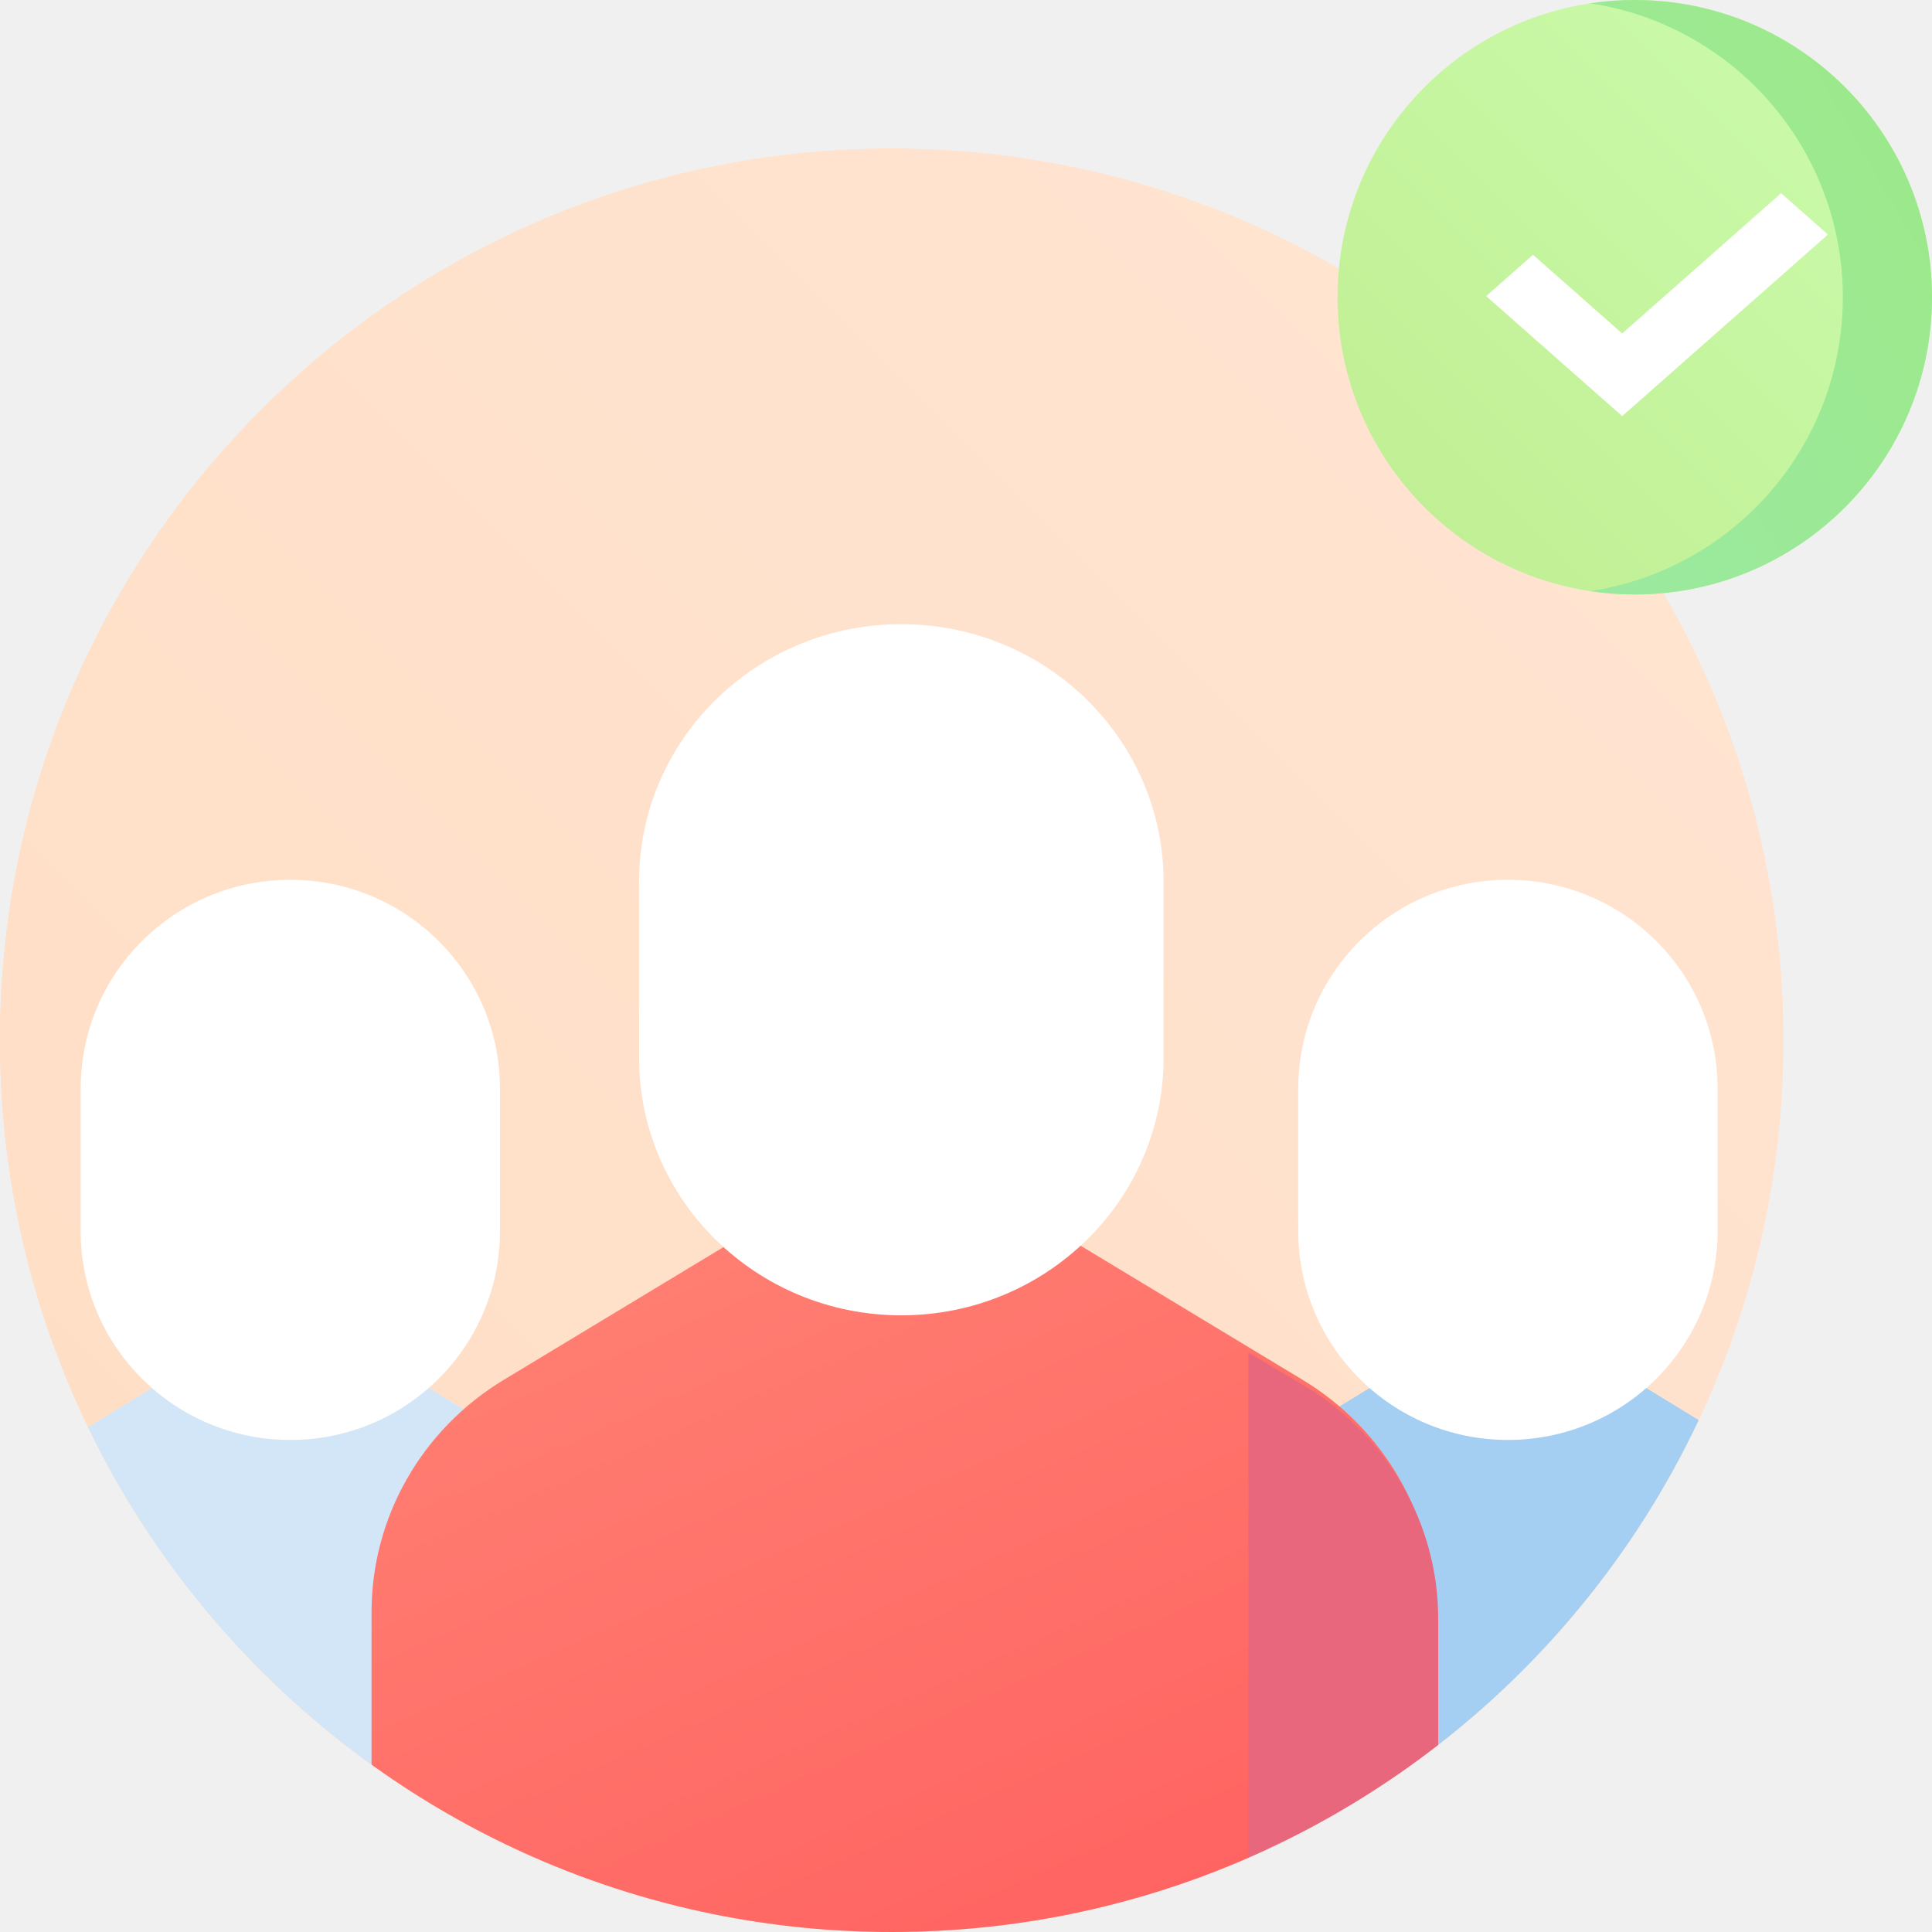
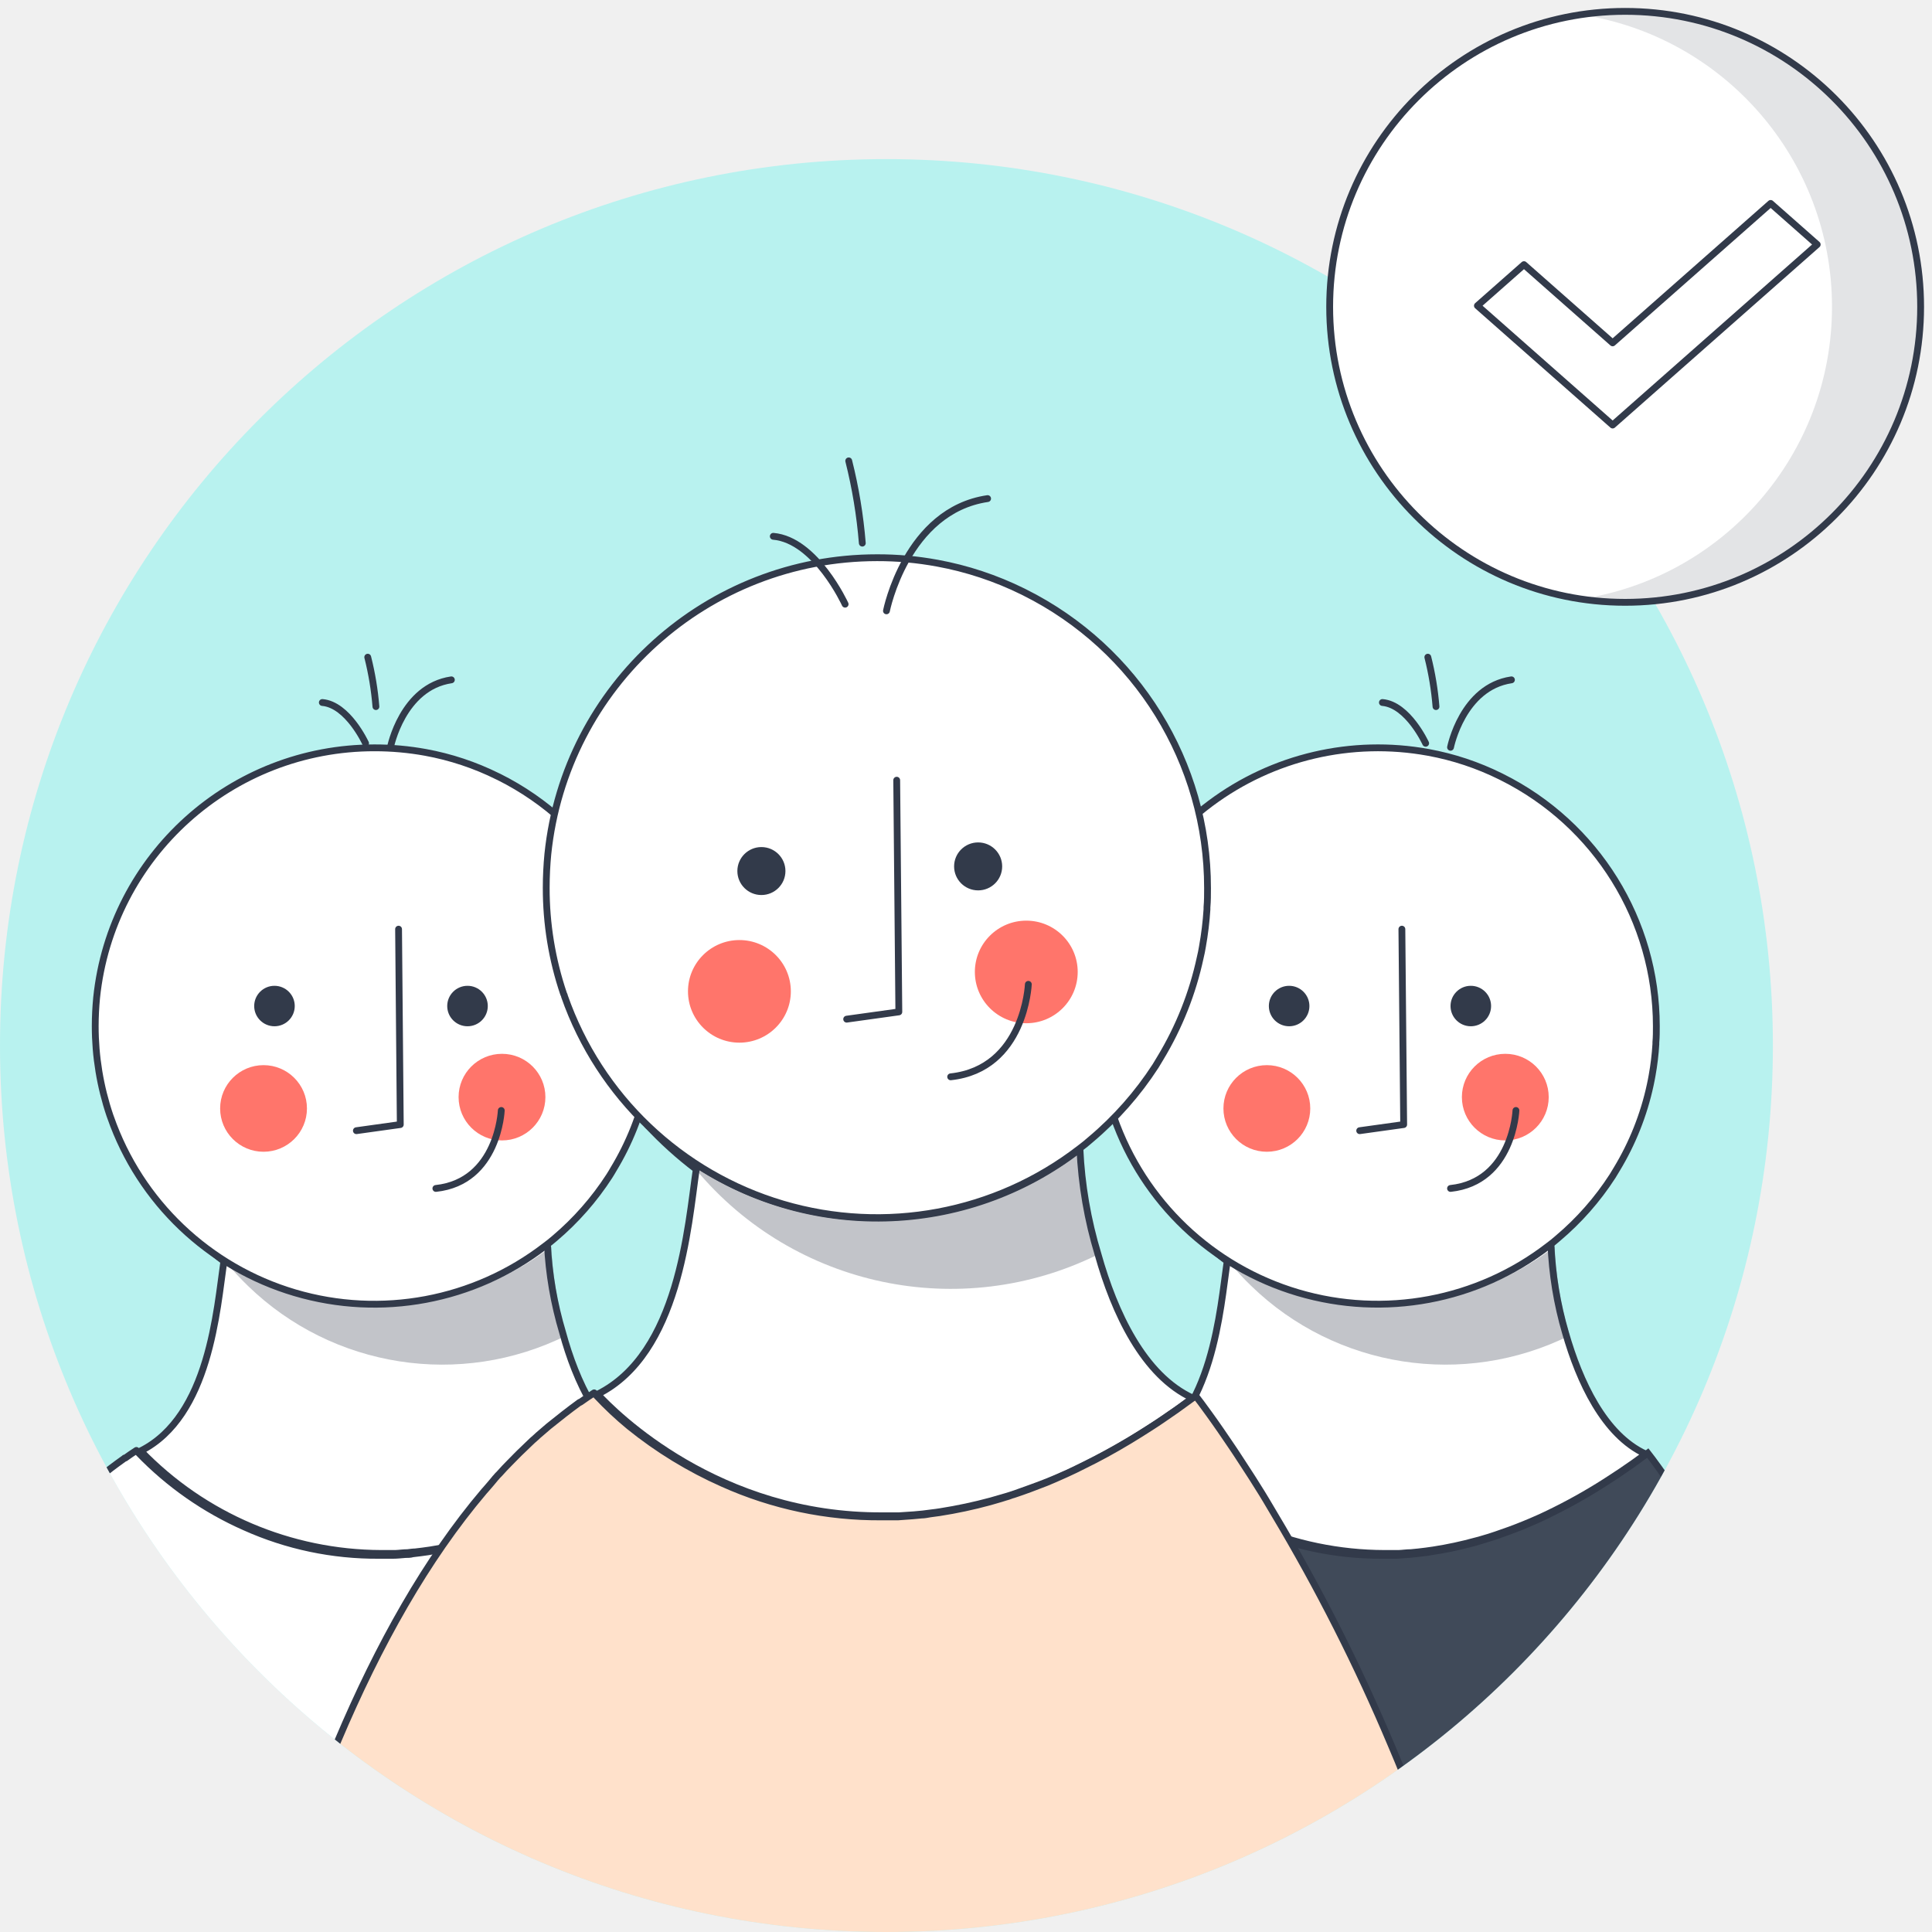
- <svg xmlns="http://www.w3.org/2000/svg" width="130" height="130" viewBox="0 0 130 130" fill="none">
-   <path fill-rule="evenodd" clip-rule="evenodd" d="M60 130C93.137 130 120 103.137 120 70C120 36.863 93.137 10 60 10C26.863 10 0 36.863 0 70C0 103.137 26.863 130 60 130Z" fill="url(#paint0_linear)" />
-   <path fill-rule="evenodd" clip-rule="evenodd" d="M60 130C93.137 130 120 103.137 120 70C120 36.863 93.137 10 60 10C26.863 10 0 36.863 0 70C0 103.137 26.863 130 60 130Z" fill="url(#paint1_linear)" />
-   <mask id="mask0" mask-type="alpha" maskUnits="userSpaceOnUse" x="0" y="10" width="120" height="120">
-     <path fill-rule="evenodd" clip-rule="evenodd" d="M60 130C93.137 130 120 103.137 120 70C120 36.863 93.137 10 60 10C26.863 10 0 36.863 0 70C0 103.137 26.863 130 60 130Z" fill="white" />
+ <svg xmlns="http://www.w3.org/2000/svg" width="170" height="170" viewBox="0 0 170 170" fill="none">
+   <path fill-rule="evenodd" clip-rule="evenodd" d="M78 170C121.078 170 156 135.078 156 92C156 48.922 121.078 14 78 14C34.922 14 0 48.922 0 92C0 135.078 34.922 170 78 170Z" fill="#B8F2EF" />
+   <mask id="mask0" mask-type="alpha" maskUnits="userSpaceOnUse" x="0" y="14" width="156" height="156">
+     <path fill-rule="evenodd" clip-rule="evenodd" d="M78 170C121.078 170 156 135.078 156 92C156 48.922 121.078 14 78 14C34.922 14 0 48.922 0 92C0 135.078 34.922 170 78 170Z" fill="white" />
  </mask>
  <g mask="url(#mask0)">
-     <path fill-rule="evenodd" clip-rule="evenodd" d="M-9.062 119.656V113.52C-9.062 108.357 -6.372 103.563 -1.956 100.858L15.048 90.442H24.023L41.026 100.858C45.443 103.563 48.133 108.357 48.133 113.52V119.656H-9.062Z" fill="#D3E6F8" />
-     <path fill-rule="evenodd" clip-rule="evenodd" d="M42.135 101.201L39.37 99.461V119.017H48.761V113.141C48.761 108.272 46.299 103.752 42.135 101.201Z" fill="#A4CFF2" />
-     <path fill-rule="evenodd" clip-rule="evenodd" d="M19.536 96.891C11.745 96.891 5.429 90.601 5.429 82.842V73.248C5.429 65.489 11.745 59.2 19.536 59.2C27.326 59.2 33.642 65.489 33.642 73.248V82.842C33.642 90.601 27.326 96.891 19.536 96.891Z" fill="white" />
-     <path fill-rule="evenodd" clip-rule="evenodd" d="M72.866 119.656V113.52C72.866 108.357 75.557 103.563 79.973 100.858L96.977 90.442H105.951L122.955 100.858C127.371 103.563 130.062 108.357 130.062 113.52V119.656H72.866Z" fill="#A4CFF2" />
-     <path fill-rule="evenodd" clip-rule="evenodd" d="M119.319 101.201L116.554 99.461V119.017H125.946V113.141C125.946 108.272 123.483 103.752 119.319 101.201Z" fill="#7BABF1" />
-     <path fill-rule="evenodd" clip-rule="evenodd" d="M101.464 96.891C93.673 96.891 87.357 90.601 87.357 82.842V73.248C87.357 65.489 93.673 59.2 101.464 59.2C109.255 59.2 115.571 65.489 115.571 73.248V82.842C115.571 90.601 109.255 96.891 101.464 96.891Z" fill="white" />
-     <path fill-rule="evenodd" clip-rule="evenodd" d="M25 133.448V108.475C25 102.104 28.365 96.19 33.89 92.852L55.162 80H66.389L87.66 92.852C93.185 96.19 96.551 102.104 96.551 108.475V133.448H25Z" fill="url(#paint2_linear)" />
-     <path fill-rule="evenodd" clip-rule="evenodd" d="M87.825 93.276L84 91V162.992H96.772V108.899C96.772 102.528 93.349 96.614 87.825 93.276Z" fill="#E8677D" />
-     <path fill-rule="evenodd" clip-rule="evenodd" d="M60.648 88.505C50.901 88.505 43 80.745 43 71.172V59.334C43 49.761 50.901 42 60.648 42C70.394 42 78.295 49.761 78.295 59.334V71.172C78.295 80.745 70.394 88.505 60.648 88.505Z" fill="white" />
+     <path fill-rule="evenodd" clip-rule="evenodd" d="M56.524 127.943C55.805 128.488 55.085 128.998 54.366 129.479L53.539 130.024C51.937 131.081 50.272 132.039 48.553 132.895C48.136 133.11 47.719 133.304 47.302 133.498L47.043 133.612C46.625 133.799 46.215 133.978 45.798 134.143C44.971 134.481 44.165 134.775 43.381 135.04L42.741 135.249L42.158 135.421C41.971 135.478 41.784 135.536 41.597 135.579C40.366 135.917 39.117 136.186 37.856 136.382L37.18 136.476L36.525 136.555C36.31 136.555 36.087 136.598 35.871 136.619C35.504 136.619 35.151 136.677 34.785 136.691H34.159H33.54C25.552 136.667 17.915 133.412 12.376 127.67C18.455 124.62 19.081 115.176 19.699 110.978C18.386 109.99 17.163 108.887 16.045 107.684C16.968 108.585 17.964 109.408 19.023 110.146C27.839 116.324 39.666 116.033 48.165 109.428C48.293 112.085 48.745 114.716 49.51 117.265C50.675 121.556 52.87 126.271 56.524 127.943Z" fill="white" stroke="#323A4A" stroke-width="0.6" stroke-linecap="round" stroke-linejoin="round" />
+     <path opacity="0.3" fill-rule="evenodd" clip-rule="evenodd" d="M49.835 117.515C40.516 122.143 29.284 120.393 21.823 113.152C21.189 112.543 20.591 111.899 20.032 111.221C19.801 110.949 19.585 110.676 19.37 110.396C28.185 116.574 40.012 116.283 48.511 109.678C48.633 112.335 49.077 114.966 49.835 117.515Z" fill="#323A4A" />
+     <path fill-rule="evenodd" clip-rule="evenodd" d="M83.953 255.504C48.315 263.505 12.8 263.017 -22.594 255.037C-22.507 245.708 -22.061 230.594 -20.349 213.916C-18.285 193.679 -14.371 171.073 -6.983 153.47C-3.976 146.329 -0.394 139.964 3.843 134.94L4.023 134.732C4.232 134.488 4.448 134.251 4.656 134.014C4.679 133.983 4.705 133.954 4.735 133.928C4.823 133.82 4.917 133.717 5.016 133.62C5.26 133.354 5.505 133.082 5.735 132.823C5.965 132.565 6.39 132.149 6.728 131.826C7.066 131.503 7.354 131.23 7.678 130.943L7.85 130.785L8.634 130.11C9.354 129.472 10.145 128.89 10.929 128.331L10.965 128.295H11.023C11.346 128.065 11.67 127.836 12.001 127.627L12.188 127.836C14.85 130.6 18.026 132.821 21.54 134.373C25.248 136.037 29.272 136.884 33.338 136.856H33.956H34.582C34.942 136.856 35.301 136.813 35.668 136.785C35.884 136.785 36.107 136.785 36.323 136.72L36.978 136.641L37.654 136.548C38.915 136.351 40.164 136.082 41.395 135.744C41.582 135.701 41.769 135.643 41.956 135.586L42.538 135.414L43.013 135.256L43.179 135.206C43.963 134.94 44.769 134.646 45.596 134.309C46.013 134.144 46.423 133.964 46.84 133.778L47.099 133.663C47.517 133.469 47.934 133.275 48.351 133.06C50.069 132.205 51.734 131.246 53.336 130.189L54.163 129.644C54.883 129.163 55.602 128.654 56.322 128.108C56.437 128.033 56.547 127.952 56.653 127.864L57.055 128.388C57.365 128.812 57.868 129.493 58.494 130.426L59.098 131.309C59.264 131.56 59.451 131.826 59.631 132.106C59.811 132.385 59.969 132.608 60.142 132.888L60.688 133.727C60.753 133.835 60.825 133.943 60.897 134.05C61.105 134.388 61.336 134.768 61.559 135.112C61.659 135.277 61.76 135.435 61.861 135.608L62.487 136.634C65.766 142.136 68.651 147.862 71.119 153.771C76.401 166.132 79.656 179.26 80.759 192.653C81.356 200.547 81.845 208.312 82.248 215.567C83.363 232.539 83.773 247.035 83.953 255.504Z" fill="white" stroke="#323A4A" stroke-width="0.6" stroke-linecap="round" stroke-linejoin="round" />
+     <path opacity="0.01" fill-rule="evenodd" clip-rule="evenodd" d="M57.469 90.289C57.469 90.77 57.469 91.243 57.426 91.724C57.43 91.774 57.43 91.825 57.426 91.875C57.371 92.799 57.261 93.719 57.096 94.631C57.052 94.903 56.995 95.183 56.93 95.47C56.365 98.093 55.366 100.603 53.973 102.898C53.865 103.099 53.736 103.292 53.614 103.493C52.29 105.542 50.671 107.385 48.808 108.962C48.535 109.199 48.254 109.421 47.974 109.629C41.724 114.458 33.527 115.992 25.947 113.751C18.368 111.509 12.333 105.766 9.732 98.319C9.707 98.261 9.685 98.201 9.667 98.14C8.812 95.61 8.377 92.958 8.379 90.289C8.379 89.449 8.423 88.61 8.502 87.784C9.8 75.285 20.364 65.791 32.96 65.803C34.463 65.802 35.964 65.936 37.442 66.205C39.648 66.608 41.786 67.318 43.794 68.315L43.916 68.372C52.227 72.532 57.472 81.014 57.469 90.289Z" fill="white" stroke="#323A4A" stroke-width="0.6" stroke-linecap="round" stroke-linejoin="round" />
+     <path fill-rule="evenodd" clip-rule="evenodd" d="M57.469 90.289C57.469 90.77 57.469 91.243 57.426 91.724C57.43 91.774 57.43 91.825 57.426 91.875C57.371 92.799 57.261 93.719 57.096 94.631C57.052 94.903 56.995 95.183 56.93 95.47C56.365 98.093 55.366 100.603 53.973 102.898C53.865 103.099 53.736 103.292 53.614 103.493C52.29 105.542 50.671 107.385 48.808 108.962C48.535 109.199 48.254 109.421 47.974 109.629C41.724 114.458 33.527 115.992 25.947 113.751C18.368 111.509 12.333 105.766 9.732 98.319C9.707 98.261 9.685 98.201 9.667 98.14C8.812 95.61 8.377 92.958 8.379 90.289C8.379 89.449 8.423 88.61 8.502 87.784C9.8 75.285 20.364 65.791 32.96 65.803C34.463 65.802 35.964 65.936 37.442 66.205C39.648 66.608 41.786 67.318 43.794 68.315L43.916 68.372C52.227 72.532 57.472 81.014 57.469 90.289Z" fill="white" stroke="#323A4A" stroke-width="0.6" stroke-linecap="round" stroke-linejoin="round" />
+     <path d="M34.356 65.755C34.356 65.755 35.407 60.452 39.716 59.82" stroke="#323A4A" stroke-width="0.6" stroke-linecap="round" stroke-linejoin="round" />
+     <path d="M32.167 65.403C32.167 65.403 30.613 62.008 28.362 61.814" stroke="#323A4A" stroke-width="0.6" stroke-linecap="round" stroke-linejoin="round" />
+     <path d="M32.358 57.826C32.718 59.253 32.959 60.708 33.078 62.175" stroke="#323A4A" stroke-width="0.6" stroke-linecap="round" stroke-linejoin="round" />
+     <path d="M62.333 97.712C62.333 97.712 72.634 110.694 63.167 120.411" stroke="white" stroke-width="0.6" stroke-linecap="round" stroke-linejoin="round" />
+     <path fill-rule="evenodd" clip-rule="evenodd" d="M41.137 90.303C42.122 90.303 42.921 89.506 42.921 88.523C42.921 87.54 42.122 86.743 41.137 86.743C40.151 86.743 39.352 87.54 39.352 88.523C39.352 89.506 40.151 90.303 41.137 90.303Z" fill="#323A4A" />
+     <path fill-rule="evenodd" clip-rule="evenodd" d="M24.151 90.303C25.137 90.303 25.935 89.506 25.935 88.523C25.935 87.54 25.137 86.743 24.151 86.743C23.166 86.743 22.367 87.54 22.367 88.523C22.367 89.506 23.166 90.303 24.151 90.303Z" fill="#323A4A" />
+     <path d="M35.071 81.758L35.222 98.952L31.359 99.491" stroke="#323A4A" stroke-width="0.6" stroke-linecap="round" stroke-linejoin="round" />
+     <path fill-rule="evenodd" clip-rule="evenodd" d="M44.171 100.348C46.281 100.348 47.991 98.642 47.991 96.537C47.991 94.433 46.281 92.727 44.171 92.727C42.062 92.727 40.352 94.433 40.352 96.537C40.352 98.642 42.062 100.348 44.171 100.348Z" fill="#FF756B" />
+     <path fill-rule="evenodd" clip-rule="evenodd" d="M23.189 101.345C25.299 101.345 27.009 99.639 27.009 97.534C27.009 95.43 25.299 93.724 23.189 93.724C21.08 93.724 19.37 95.43 19.37 97.534C19.37 99.639 21.08 101.345 23.189 101.345Z" fill="#FF756B" />
+     <path d="M44.108 97.712C44.108 97.712 43.842 103.985 38.353 104.573" stroke="#323A4A" stroke-width="0.6" stroke-linecap="round" stroke-linejoin="round" />
+     <path fill-rule="evenodd" clip-rule="evenodd" d="M172.235 255.504C136.597 263.512 101.082 263.01 65.689 255.037C65.775 245.708 66.221 230.594 67.926 213.916C69.998 193.672 73.904 171.081 81.299 153.47C84.306 146.293 87.888 139.956 92.154 134.94C92.21 134.868 92.27 134.798 92.334 134.732L92.96 134.014L93.046 133.928C93.132 133.82 93.223 133.717 93.32 133.62C93.564 133.354 93.816 133.082 94.075 132.823C94.334 132.565 94.73 132.149 95.068 131.833C95.406 131.517 95.694 131.23 96.01 130.943L96.19 130.785C96.442 130.555 96.708 130.326 96.974 130.11C97.694 129.479 98.485 128.89 99.269 128.331L99.305 128.295H99.362C99.679 128.058 100.01 127.836 100.341 127.627C100.341 127.627 100.398 127.699 100.528 127.836C103.188 130.603 106.365 132.824 109.88 134.373C113.585 136.039 117.607 136.886 121.67 136.856H122.289H122.915L124.001 136.777L124.648 136.713L125.31 136.634C125.535 136.614 125.759 136.581 125.979 136.533C127.004 136.385 128.02 136.181 129.022 135.923L129.583 135.78L129.727 135.744L130.281 135.579L130.871 135.399C131.022 135.356 131.188 135.306 131.346 135.249L131.511 135.199C132.295 134.933 133.101 134.632 133.928 134.309C134.346 134.136 134.756 133.95 135.173 133.77C135.257 133.728 135.344 133.69 135.432 133.656C135.842 133.462 136.266 133.268 136.676 133.053C138.397 132.198 140.064 131.239 141.669 130.182C141.949 130.01 142.223 129.823 142.496 129.637C143.215 129.156 143.935 128.646 144.654 128.108C144.777 128.029 144.877 127.943 144.992 127.857C144.992 127.857 145.129 128.029 145.395 128.388C145.661 128.747 146.208 129.486 146.834 130.419C147.021 130.699 147.222 130.986 147.431 131.302C147.64 131.618 147.791 131.811 147.971 132.091L148.481 132.881C148.661 133.153 148.834 133.433 149.028 133.72C149.093 133.828 149.165 133.928 149.229 134.05C149.445 134.38 149.668 134.768 149.898 135.105C149.992 135.27 150.1 135.435 150.193 135.6C150.402 135.931 150.611 136.275 150.826 136.627C154.116 142.129 157.012 147.856 159.495 153.764C162.492 160.84 164.856 168.167 166.559 175.659C167.83 181.251 168.691 186.929 169.135 192.646C169.732 200.54 170.221 208.304 170.624 215.56C170.911 220.834 171.149 225.872 171.343 230.551C171.897 240.957 172.134 249.669 172.235 255.504Z" fill="#404A59" stroke="#323A4A" stroke-width="0.6" />
+     <path fill-rule="evenodd" clip-rule="evenodd" d="M144.806 127.943C144.087 128.488 143.367 128.998 142.648 129.479L141.821 130.024C140.219 131.081 138.554 132.039 136.836 132.895C136.418 133.11 135.994 133.304 135.584 133.498L135.325 133.612C134.908 133.799 134.49 133.978 134.08 134.143C133.253 134.481 132.447 134.775 131.656 135.04L131.023 135.249L130.44 135.421C130.253 135.478 130.066 135.536 129.872 135.579C128.642 135.919 127.393 136.187 126.131 136.382L125.462 136.476L124.808 136.555L124.153 136.619C123.786 136.619 123.434 136.677 123.067 136.691H122.441H121.822C113.833 136.673 106.194 133.417 100.658 127.67C106.737 124.62 107.363 115.176 107.981 110.978C106.673 109.986 105.453 108.884 104.334 107.684C105.262 108.588 106.263 109.414 107.327 110.153C116.142 116.331 127.969 116.04 136.469 109.435C136.572 112.097 137.005 114.737 137.756 117.293C138.979 121.556 141.152 126.271 144.806 127.943Z" fill="white" stroke="#323A4A" stroke-width="0.6" stroke-linecap="round" stroke-linejoin="round" />
+     <path opacity="0.3" fill-rule="evenodd" clip-rule="evenodd" d="M138.111 117.515C128.792 122.143 117.559 120.393 110.098 113.152C109.464 112.543 108.866 111.899 108.307 111.221C108.084 110.949 107.868 110.676 107.652 110.396C116.468 116.574 128.295 116.283 136.794 109.678C136.909 112.335 137.351 114.967 138.111 117.515Z" fill="#323A4A" />
+     <path opacity="0.01" fill-rule="evenodd" clip-rule="evenodd" d="M145.745 90.289C145.745 90.77 145.745 91.244 145.702 91.725C145.706 91.775 145.706 91.825 145.702 91.875C145.647 92.8 145.536 93.72 145.371 94.631C145.328 94.904 145.263 95.184 145.206 95.471C144.641 98.093 143.642 100.604 142.249 102.898C142.134 103.099 142.012 103.293 141.889 103.494C140.565 105.545 138.944 107.387 137.077 108.962C136.81 109.199 136.53 109.422 136.249 109.63C130 114.456 121.805 115.988 114.227 113.747C106.65 111.505 100.617 105.764 98.015 98.32C97.987 98.262 97.965 98.202 97.95 98.14C97.091 95.612 96.656 92.959 96.662 90.289C96.662 89.45 96.705 88.61 96.784 87.785C97.498 80.987 101.022 74.793 106.507 70.697C111.992 66.601 118.942 64.973 125.682 66.205C127.888 66.609 130.026 67.319 132.034 68.315L132.149 68.373C140.477 72.519 145.741 81.004 145.745 90.289Z" fill="white" stroke="#323A4A" stroke-width="0.6" stroke-linecap="round" stroke-linejoin="round" />
+     <path fill-rule="evenodd" clip-rule="evenodd" d="M145.745 90.289C145.745 90.77 145.745 91.244 145.702 91.725C145.706 91.775 145.706 91.825 145.702 91.875C145.647 92.8 145.536 93.72 145.371 94.631C145.328 94.904 145.263 95.184 145.206 95.471C144.641 98.093 143.642 100.604 142.249 102.898C142.134 103.099 142.012 103.293 141.889 103.494C140.565 105.545 138.944 107.387 137.077 108.962C136.81 109.199 136.53 109.422 136.249 109.63C130 114.456 121.805 115.988 114.227 113.747C106.65 111.505 100.617 105.764 98.015 98.32C97.987 98.262 97.965 98.202 97.95 98.14C97.091 95.612 96.656 92.959 96.662 90.289C96.662 89.45 96.705 88.61 96.784 87.785C97.498 80.987 101.022 74.793 106.507 70.697C111.992 66.601 118.942 64.973 125.682 66.205C127.888 66.609 130.026 67.319 132.034 68.315L132.149 68.373C140.477 72.519 145.741 81.004 145.745 90.289Z" fill="white" stroke="#323A4A" stroke-width="0.6" stroke-linecap="round" stroke-linejoin="round" />
+     <path fill-rule="evenodd" clip-rule="evenodd" d="M129.419 90.303C130.404 90.303 131.203 89.506 131.203 88.523C131.203 87.54 130.404 86.743 129.419 86.743C128.434 86.743 127.635 87.54 127.635 88.523C127.635 89.506 128.434 90.303 129.419 90.303Z" fill="#323A4A" />
+     <path fill-rule="evenodd" clip-rule="evenodd" d="M113.433 90.303C114.418 90.303 115.217 89.506 115.217 88.523C115.217 87.54 114.418 86.743 113.433 86.743C112.448 86.743 111.649 87.54 111.649 88.523C111.649 89.506 112.448 90.303 113.433 90.303Z" fill="#323A4A" />
+     <path d="M123.354 81.758L123.512 98.952L119.642 99.491" stroke="#323A4A" stroke-width="0.6" stroke-linecap="round" stroke-linejoin="round" />
+     <path fill-rule="evenodd" clip-rule="evenodd" d="M132.454 100.348C134.563 100.348 136.274 98.642 136.274 96.537C136.274 94.433 134.563 92.727 132.454 92.727C130.344 92.727 128.634 94.433 128.634 96.537C128.634 98.642 130.344 100.348 132.454 100.348Z" fill="#FF756B" />
+     <path fill-rule="evenodd" clip-rule="evenodd" d="M111.472 101.345C113.582 101.345 115.292 99.639 115.292 97.534C115.292 95.43 113.582 93.724 111.472 93.724C109.363 93.724 107.652 95.43 107.652 97.534C107.652 99.639 109.363 101.345 111.472 101.345Z" fill="#FF756B" />
+     <path d="M133.39 97.712C133.39 97.712 133.124 103.985 127.635 104.573" stroke="#323A4A" stroke-width="0.6" stroke-linecap="round" stroke-linejoin="round" />
+     <path d="M127.635 65.755C127.635 65.755 128.685 60.452 132.994 59.82" stroke="#323A4A" stroke-width="0.6" stroke-linecap="round" stroke-linejoin="round" />
+     <path d="M125.446 65.403C125.446 65.403 123.892 62.008 121.64 61.814" stroke="#323A4A" stroke-width="0.6" stroke-linecap="round" stroke-linejoin="round" />
+     <path d="M125.637 57.826C125.996 59.253 126.237 60.708 126.356 62.175" stroke="#323A4A" stroke-width="0.6" stroke-linecap="round" stroke-linejoin="round" />
+     <path fill-rule="evenodd" clip-rule="evenodd" d="M104.952 123.019C104.083 123.665 103.225 124.273 102.376 124.842C102.052 125.065 101.722 125.28 101.398 125.488C99.494 126.728 97.52 127.857 95.485 128.868C94.988 129.119 94.492 129.349 94.003 129.586L93.693 129.722C93.197 129.945 92.708 130.16 92.219 130.354C91.24 130.748 90.284 131.071 89.341 131.416C89.089 131.502 88.838 131.588 88.586 131.66L87.866 131.868L87.197 132.062C85.736 132.458 84.254 132.774 82.759 133.009C82.493 133.052 82.234 133.088 81.968 133.117L81.183 133.217L80.406 133.289L79.119 133.375H78.399H77.68C63.163 133.475 54.099 124.325 52.581 122.682C59.775 119.094 60.53 107.863 61.264 102.89C59.715 101.715 58.27 100.409 56.948 98.986C58.048 100.054 59.234 101.031 60.494 101.906C70.933 109.233 84.943 108.904 95.024 101.095C95.167 104.245 95.704 107.365 96.621 110.382C98.046 115.463 100.621 121.039 104.952 123.019Z" fill="white" stroke="#323A4A" stroke-width="0.6" stroke-linecap="round" stroke-linejoin="round" />
+     <path opacity="0.3" fill-rule="evenodd" clip-rule="evenodd" d="M96.606 110.389C84.513 116.361 69.891 113.277 61.256 102.933C60.99 102.61 60.731 102.287 60.48 101.949C70.918 109.276 84.928 108.947 95.01 101.138C95.156 104.276 95.692 107.383 96.606 110.389Z" fill="#323A4A" />
+     <path fill-rule="evenodd" clip-rule="evenodd" d="M137.568 274.169C127.219 276.503 116.744 278.243 106.196 279.379C83.603 281.814 60.798 281.508 38.28 278.467C29.259 277.276 20.245 275.664 11.238 273.63C11.289 267.825 11.461 260.167 11.907 251.348C12.202 245.355 12.627 238.839 13.217 232.007C13.418 229.661 13.648 227.278 13.893 224.874C16.339 200.876 20.986 174.079 29.719 153.203C33.316 144.699 37.539 137.178 42.596 131.222L42.812 130.978C43.056 130.691 43.308 130.411 43.531 130.131C43.556 130.091 43.588 130.054 43.624 130.024C43.727 129.897 43.838 129.777 43.955 129.665C44.243 129.342 44.538 129.026 44.847 128.717C45.157 128.409 45.624 127.914 46.027 127.54C46.43 127.167 46.747 126.823 47.15 126.486L47.351 126.299L48.279 125.502C49.164 124.785 50.077 124.067 51.005 123.393H51.041L51.113 123.349C51.495 123.077 51.883 122.811 52.279 122.56L52.494 122.811C53.394 123.772 54.355 124.674 55.372 125.51C57.878 127.536 60.64 129.225 63.587 130.533C67.982 132.506 72.752 133.51 77.572 133.475H78.291H79.011L80.298 133.382L81.075 133.31C81.334 133.31 81.593 133.253 81.852 133.21C82.111 133.167 82.384 133.145 82.651 133.102C84.147 132.871 85.629 132.554 87.089 132.155L87.758 131.961C87.988 131.897 88.211 131.832 88.442 131.753C88.635 131.704 88.825 131.642 89.01 131.566L89.204 131.509C90.139 131.2 91.096 130.842 92.082 130.454C92.571 130.253 93.06 130.038 93.556 129.815L93.859 129.679C94.355 129.449 94.851 129.22 95.348 128.961C96.671 128.316 98.019 127.579 99.391 126.751C100.009 126.378 100.628 125.99 101.261 125.581C101.585 125.373 101.915 125.158 102.239 124.935C103.088 124.366 103.946 123.759 104.815 123.113C104.951 123.027 105.074 122.926 105.21 122.826L105.685 123.45C106.052 123.952 106.649 124.756 107.411 125.861C107.634 126.191 107.879 126.536 108.131 126.916C108.383 127.296 108.548 127.519 108.764 127.856C108.98 128.194 109.16 128.452 109.368 128.782L110.016 129.78L110.26 130.16L111.052 131.423C111.167 131.617 111.289 131.803 111.404 132.004L112.123 133.217C116.023 139.744 119.461 146.535 122.41 153.541C128.669 168.201 132.526 183.768 133.834 199.649C134.553 209.05 135.129 218.221 135.604 226.819C136.014 234.368 136.323 241.494 136.597 247.982C137.186 258.768 137.431 267.853 137.568 274.169Z" fill="#FFE1CB" stroke="#323A4A" stroke-width="0.6" stroke-linecap="round" stroke-linejoin="round" />
+     <path fill-rule="evenodd" clip-rule="evenodd" d="M55.811 92.893L55.926 92.555C55.897 92.663 55.854 92.778 55.811 92.893Z" fill="#323A4A" />
+     <path fill-rule="evenodd" clip-rule="evenodd" d="M57.919 93.833C57.782 94.357 57.638 94.787 57.581 94.974C57.624 94.794 57.739 94.357 57.919 93.833Z" fill="#323A4A" />
+     <path opacity="0.01" fill-rule="evenodd" clip-rule="evenodd" d="M106.253 78.145C106.253 78.719 106.253 79.279 106.203 79.832C106.207 79.894 106.207 79.956 106.203 80.018C106.133 81.113 106.001 82.204 105.807 83.284C105.757 83.606 105.685 83.944 105.606 84.274C104.938 87.384 103.756 90.362 102.11 93.087C101.973 93.323 101.822 93.56 101.678 93.804C100.109 96.226 98.189 98.403 95.981 100.263C95.657 100.55 95.326 100.815 94.988 101.067C87.579 106.787 77.864 108.601 68.883 105.943C59.902 103.285 52.751 96.479 49.667 87.654C49.667 87.575 49.61 87.51 49.588 87.439C48.571 84.433 48.056 81.281 48.063 78.109C48.063 77.112 48.113 76.121 48.207 75.145C49.74 60.337 62.245 49.08 77.169 49.074C78.95 49.07 80.727 49.231 82.478 49.554C85.093 50.034 87.628 50.875 90.01 52.052L90.154 52.124C100.03 57.053 106.264 67.129 106.253 78.145Z" fill="white" stroke="#323A4A" stroke-width="0.6" stroke-linecap="round" stroke-linejoin="round" />
+     <path fill-rule="evenodd" clip-rule="evenodd" d="M106.253 78.145C106.253 78.719 106.253 79.279 106.203 79.832C106.207 79.894 106.207 79.956 106.203 80.018C106.133 81.113 106.001 82.204 105.807 83.284C105.757 83.606 105.685 83.944 105.606 84.274C104.938 87.384 103.756 90.362 102.11 93.087C101.973 93.323 101.822 93.56 101.678 93.804C100.109 96.226 98.189 98.403 95.981 100.263C95.657 100.55 95.326 100.815 94.988 101.067C87.579 106.787 77.864 108.601 68.883 105.943C59.902 103.285 52.751 96.479 49.667 87.654C49.667 87.575 49.61 87.51 49.588 87.439C48.571 84.433 48.056 81.281 48.063 78.109C48.063 77.112 48.113 76.121 48.207 75.145C49.74 60.337 62.245 49.08 77.169 49.074C78.95 49.07 80.727 49.231 82.478 49.554C85.093 50.034 87.628 50.875 90.01 52.052L90.154 52.124C100.03 57.053 106.264 67.129 106.253 78.145Z" fill="white" stroke="#323A4A" stroke-width="0.6" stroke-linecap="round" stroke-linejoin="round" />
+     <path d="M78 53.75C78 53.75 79.745 44.923 86.902 43.872" stroke="#323A4A" stroke-width="0.6" stroke-linecap="round" stroke-linejoin="round" />
+     <path d="M74.364 53.163C74.364 53.163 71.783 47.514 68.043 47.191" stroke="#323A4A" stroke-width="0.6" stroke-linecap="round" stroke-linejoin="round" />
+     <path d="M74.681 40.553C75.278 42.929 75.678 45.35 75.876 47.791" stroke="#323A4A" stroke-width="0.6" stroke-linecap="round" stroke-linejoin="round" />
+     <path fill-rule="evenodd" clip-rule="evenodd" d="M86.068 78.346C87.236 78.346 88.183 77.402 88.183 76.236C88.183 75.071 87.236 74.126 86.068 74.126C84.9 74.126 83.953 75.071 83.953 76.236C83.953 77.402 84.9 78.346 86.068 78.346Z" fill="#323A4A" />
+     <path fill-rule="evenodd" clip-rule="evenodd" d="M66.997 78.755C68.165 78.755 69.112 77.811 69.112 76.645C69.112 75.48 68.165 74.535 66.997 74.535C65.829 74.535 64.882 75.48 64.882 76.645C64.882 77.811 65.829 78.755 66.997 78.755Z" fill="#323A4A" />
+     <path d="M78.903 68.651L79.09 89.039L74.5 89.678" stroke="#323A4A" stroke-width="0.6" stroke-linecap="round" stroke-linejoin="round" />
+     <path fill-rule="evenodd" clip-rule="evenodd" d="M90.305 90.037C92.804 90.037 94.829 88.016 94.829 85.523C94.829 83.03 92.804 81.009 90.305 81.009C87.806 81.009 85.78 83.03 85.78 85.523C85.78 88.016 87.806 90.037 90.305 90.037Z" fill="#FF756B" />
+     <path fill-rule="evenodd" clip-rule="evenodd" d="M65.062 91.745C67.561 91.745 69.587 89.724 69.587 87.231C69.587 84.738 67.561 82.717 65.062 82.717C62.563 82.717 60.537 84.738 60.537 87.231C60.537 89.724 62.563 91.745 65.062 91.745Z" fill="#FF756B" />
+     <path d="M90.485 86.613C90.485 86.613 90.168 94.048 83.651 94.751" stroke="#323A4A" stroke-width="0.6" stroke-linecap="round" stroke-linejoin="round" />
  </g>
-   <path fill-rule="evenodd" clip-rule="evenodd" d="M110 40C121.046 40 130 31.046 130 20C130 8.954 121.046 0 110 0C98.954 0 90 8.954 90 20C90 31.046 98.954 40 110 40Z" fill="url(#paint3_linear)" />
-   <path fill-rule="evenodd" clip-rule="evenodd" d="M107 39.776C107.979 39.924 108.98 40 110 40C121.046 40 130 31.046 130 20C130 8.954 121.046 0 110 0C108.98 0 107.979 0.076 107 0.224C116.623 1.671 124 9.974 124 20C124 30.026 116.623 38.329 107 39.776Z" fill="url(#paint4_linear)" />
-   <path fill-rule="evenodd" clip-rule="evenodd" d="M109.153 28L100 19.923L103.152 17.142L109.153 22.438L119.848 13L123 15.781L109.153 28Z" fill="white" />
-   <defs>
-     <linearGradient id="paint0_linear" x1="60" y1="190" x2="180" y2="70" gradientUnits="userSpaceOnUse">
-       <stop stop-color="#FFDDC3" />
-       <stop offset="1" stop-color="#FFE5D3" />
-     </linearGradient>
-     <linearGradient id="paint1_linear" x1="60" y1="190" x2="180" y2="70" gradientUnits="userSpaceOnUse">
-       <stop stop-color="#FFDDC3" />
-       <stop offset="1" stop-color="#FFE5D3" />
-     </linearGradient>
-     <linearGradient id="paint2_linear" x1="18.26" y1="95.879" x2="45.076" y2="156.296" gradientUnits="userSpaceOnUse">
-       <stop stop-color="#FF7E72" />
-       <stop offset="1" stop-color="#FF5E5E" />
-     </linearGradient>
-     <linearGradient id="paint3_linear" x1="110" y1="60" x2="150" y2="20" gradientUnits="userSpaceOnUse">
-       <stop stop-color="#BFED91" />
-       <stop offset="1" stop-color="#CCFDAE" />
-     </linearGradient>
-     <linearGradient id="paint4_linear" x1="118.5" y1="-20" x2="83.93" y2="-0.122" gradientUnits="userSpaceOnUse">
-       <stop stop-color="#9DE988" />
-       <stop offset="1" stop-color="#9AE9A0" />
-     </linearGradient>
-   </defs>
+   <path fill-rule="evenodd" clip-rule="evenodd" d="M143 53C157.359 53 169 41.359 169 27C169 12.641 157.359 1 143 1C128.641 1 117 12.641 117 27C117 41.359 128.641 53 143 53Z" fill="white" stroke="#323A4A" stroke-width="0.6" stroke-linecap="round" stroke-linejoin="round" />
+   <path opacity="0.14" fill-rule="evenodd" clip-rule="evenodd" d="M139.1 52.709C140.372 52.901 141.675 53 143 53C157.36 53 169 41.359 169 27C169 12.641 157.36 1 143 1C141.675 1 140.372 1.099 139.1 1.291C151.609 3.172 161.2 13.966 161.2 27C161.2 40.034 151.609 50.828 139.1 52.709Z" fill="#323A4A" />
+   <path fill-rule="evenodd" clip-rule="evenodd" d="M141.899 37.4L130 26.9L134.097 23.285L141.899 30.169L155.803 17.9L159.9 21.515L141.899 37.4Z" fill="white" stroke="#323A4A" stroke-width="0.6" stroke-linecap="round" stroke-linejoin="round" />
</svg>
